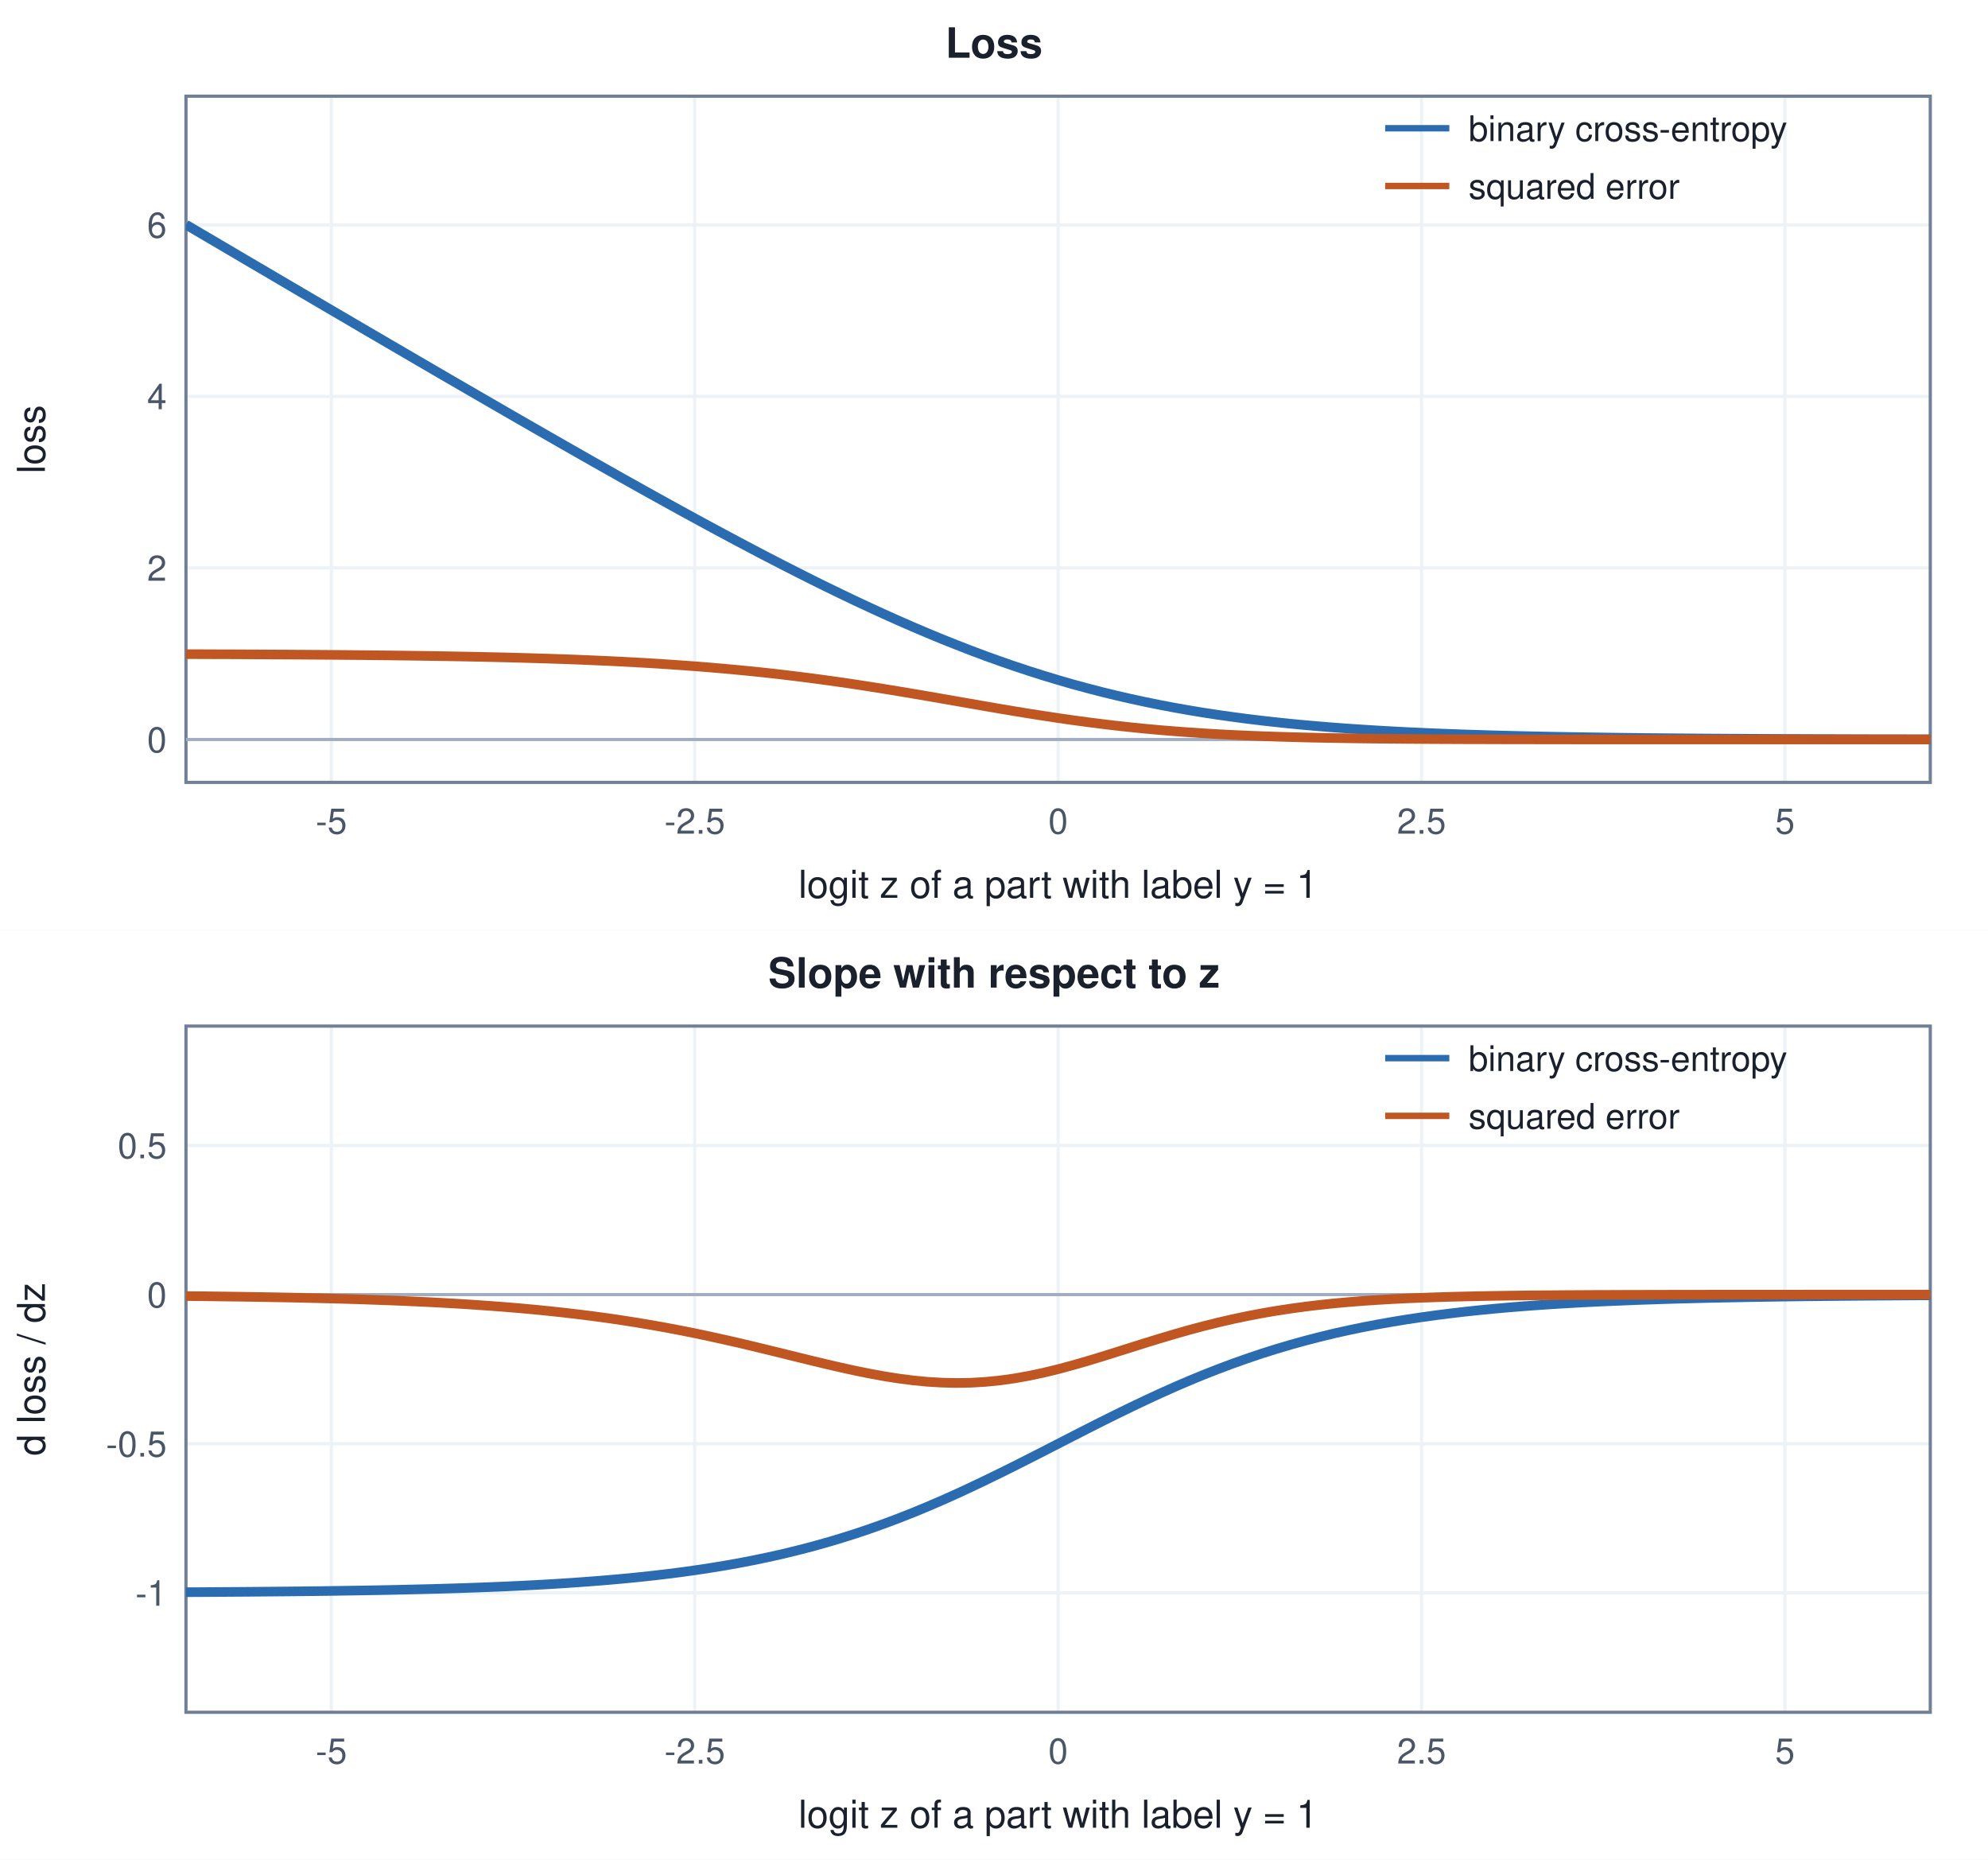
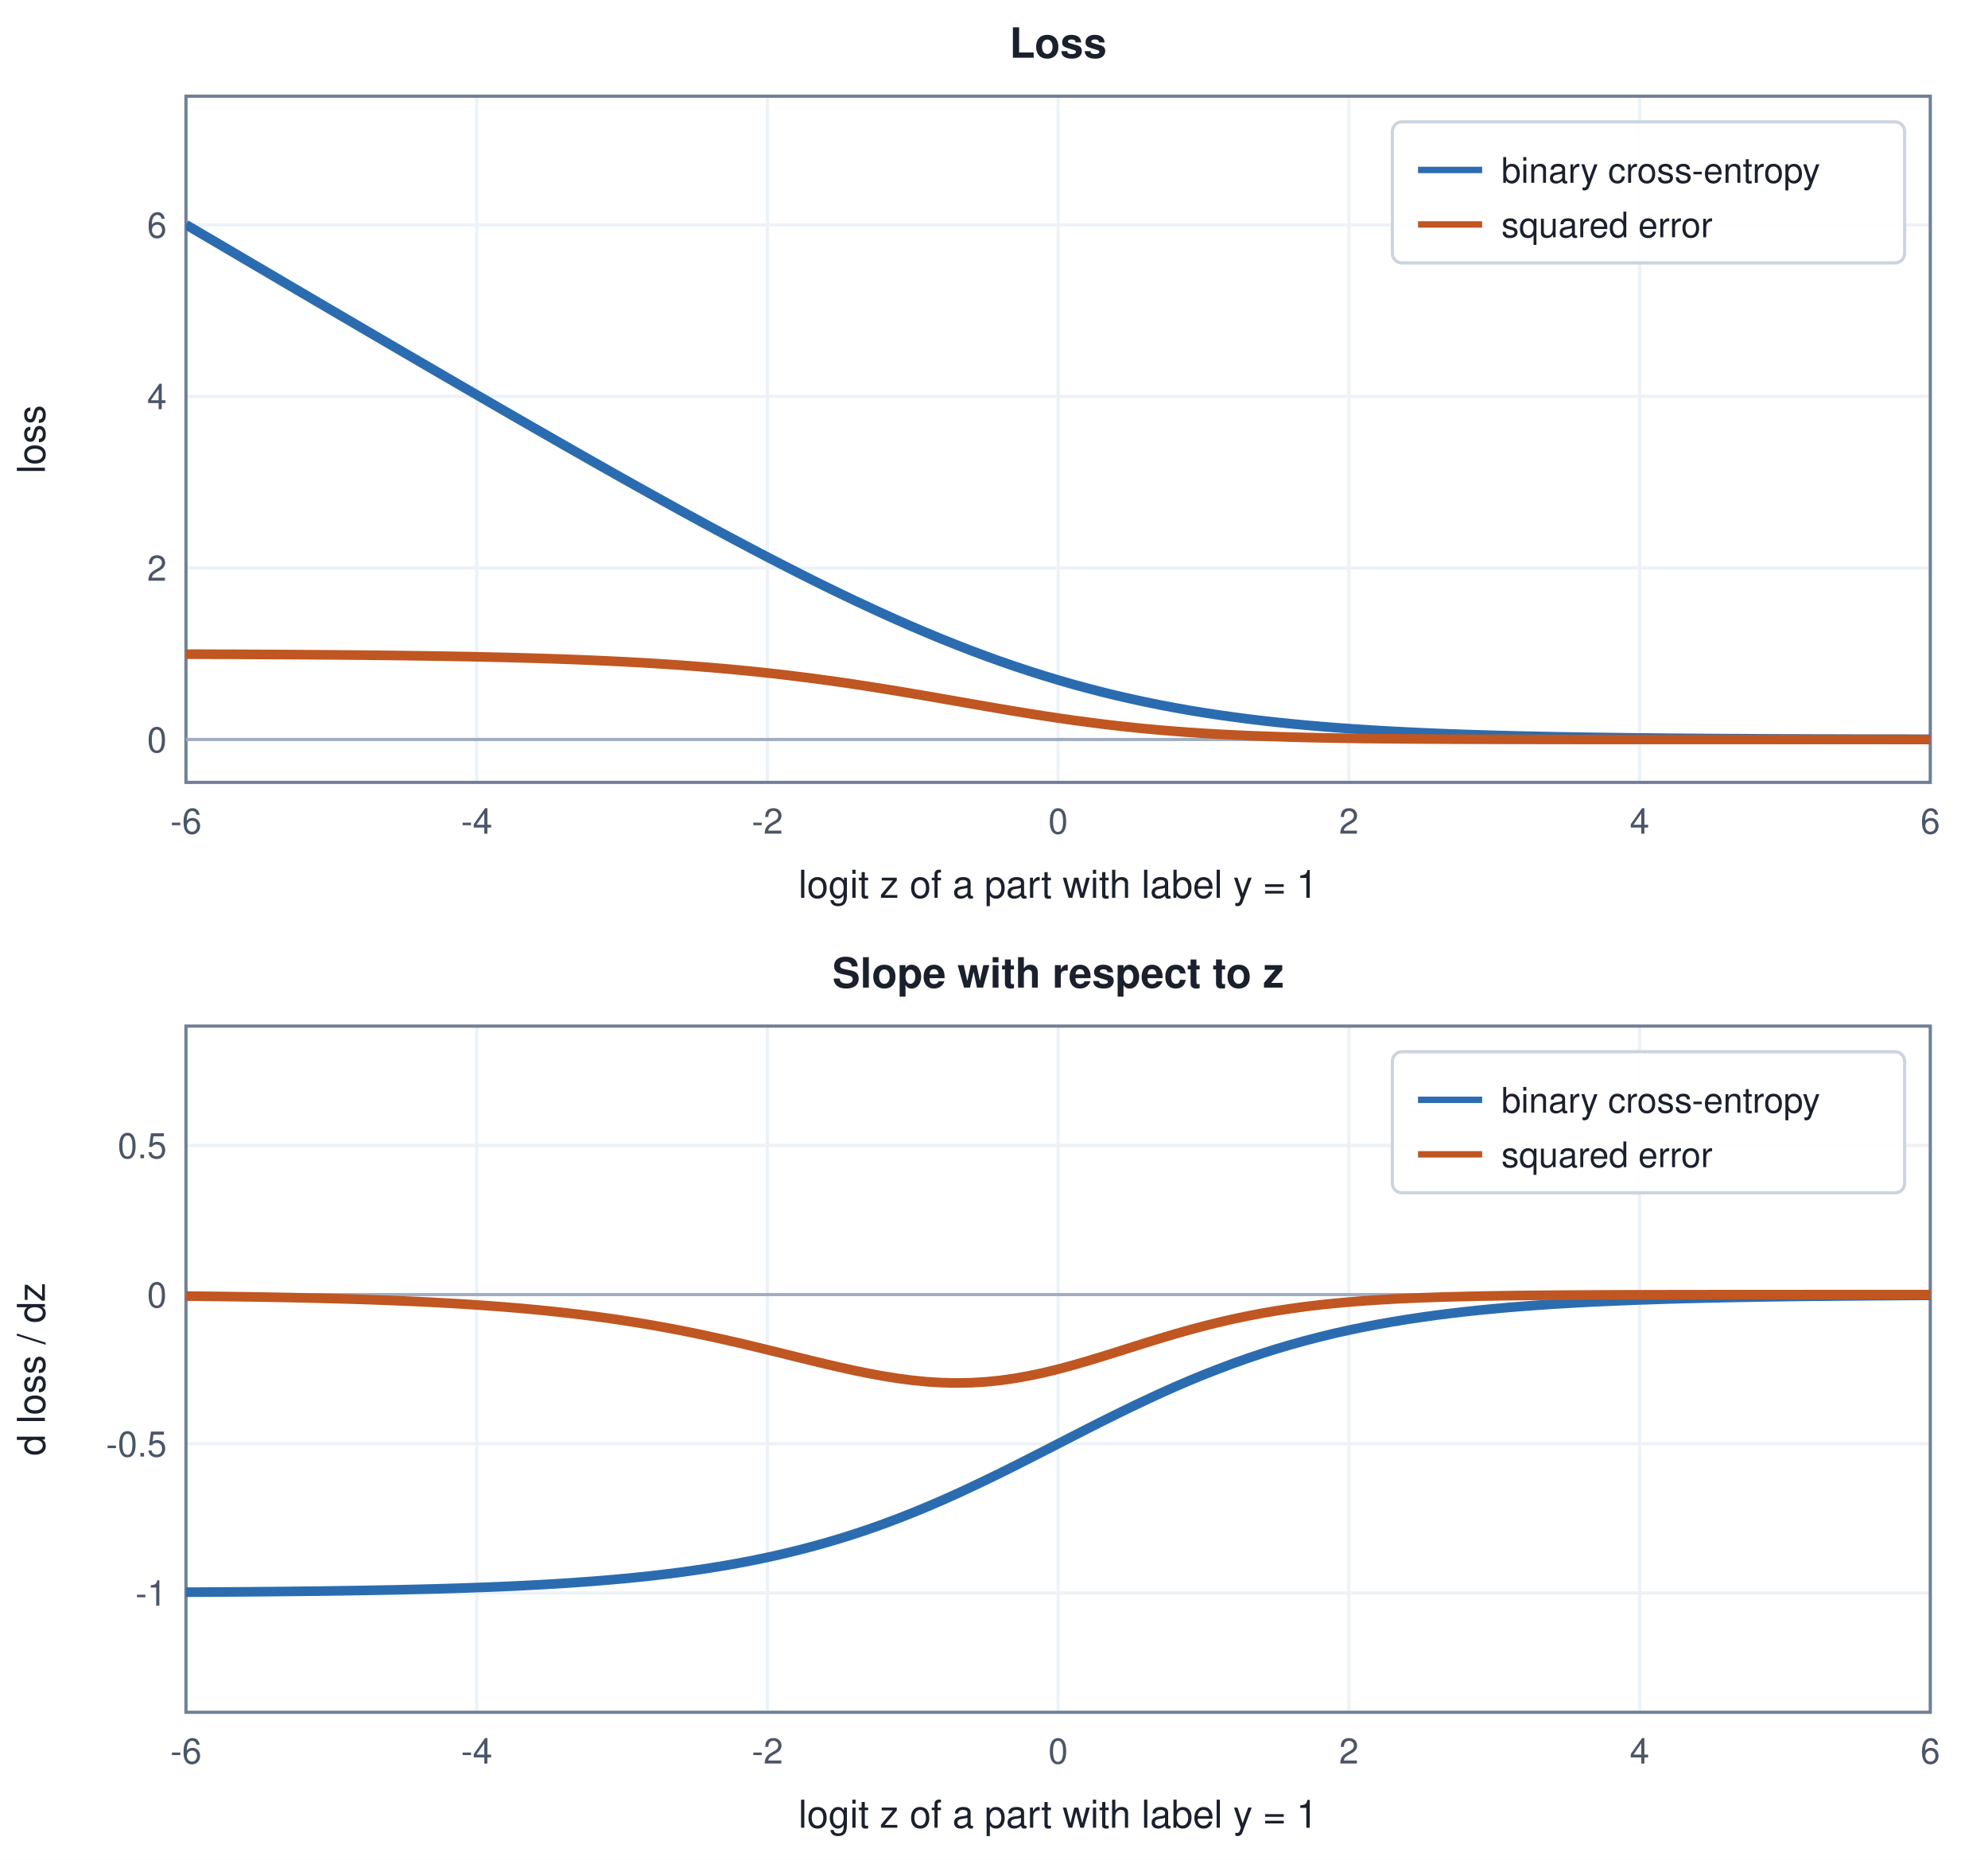
<svg xmlns="http://www.w3.org/2000/svg" viewBox="0 0 620 580" width="620" height="580">
  <svg y="0" width="620" height="290" viewBox="0 0 620 290">
    <defs>
      <marker id="arrow" viewBox="0 0 10 10" refX="9" refY="5" markerWidth="7" markerHeight="7" orient="auto-start-reverse">
        <path d="M0,0 L10,5 L0,10 z" fill="#4a5568" />
      </marker>
    </defs>
    <rect width="620" height="290" fill="#ffffff" />
-     <line x1="103.33" y1="244" x2="103.33" y2="30" stroke="#edf2f7" />
-     <text x="103.33" y="260" font-family="Helvetica, Arial, sans-serif" font-size="11" fill="#4a5568" text-anchor="middle">-5</text>
-     <line x1="216.67" y1="244" x2="216.67" y2="30" stroke="#edf2f7" />
-     <text x="216.67" y="260" font-family="Helvetica, Arial, sans-serif" font-size="11" fill="#4a5568" text-anchor="middle">-2.5</text>
+     <line x1="58" y1="244" x2="58" y2="30" stroke="#edf2f7" />
+     <text x="58" y="260" font-family="Helvetica, Arial, sans-serif" font-size="11" fill="#4a5568" text-anchor="middle">-6</text>
+     <line x1="148.67" y1="244" x2="148.67" y2="30" stroke="#edf2f7" />
+     <text x="148.67" y="260" font-family="Helvetica, Arial, sans-serif" font-size="11" fill="#4a5568" text-anchor="middle">-4</text>
+     <line x1="239.33" y1="244" x2="239.33" y2="30" stroke="#edf2f7" />
+     <text x="239.33" y="260" font-family="Helvetica, Arial, sans-serif" font-size="11" fill="#4a5568" text-anchor="middle">-2</text>
    <line x1="330" y1="244" x2="330" y2="30" stroke="#edf2f7" />
    <text x="330" y="260" font-family="Helvetica, Arial, sans-serif" font-size="11" fill="#4a5568" text-anchor="middle">0</text>
-     <line x1="443.33" y1="244" x2="443.33" y2="30" stroke="#edf2f7" />
-     <text x="443.33" y="260" font-family="Helvetica, Arial, sans-serif" font-size="11" fill="#4a5568" text-anchor="middle">2.5</text>
-     <line x1="556.67" y1="244" x2="556.67" y2="30" stroke="#edf2f7" />
-     <text x="556.67" y="260" font-family="Helvetica, Arial, sans-serif" font-size="11" fill="#4a5568" text-anchor="middle">5</text>
+     <line x1="420.67" y1="244" x2="420.67" y2="30" stroke="#edf2f7" />
+     <text x="420.67" y="260" font-family="Helvetica, Arial, sans-serif" font-size="11" fill="#4a5568" text-anchor="middle">2</text>
+     <line x1="511.33" y1="244" x2="511.33" y2="30" stroke="#edf2f7" />
+     <text x="511.33" y="260" font-family="Helvetica, Arial, sans-serif" font-size="11" fill="#4a5568" text-anchor="middle">4</text>
+     <line x1="602" y1="244" x2="602" y2="30" stroke="#edf2f7" />
+     <text x="602" y="260" font-family="Helvetica, Arial, sans-serif" font-size="11" fill="#4a5568" text-anchor="middle">6</text>
    <line x1="58" y1="230.62" x2="602" y2="230.62" stroke="#edf2f7" />
    <text x="52" y="234.62" font-family="Helvetica, Arial, sans-serif" font-size="11" fill="#4a5568" text-anchor="end">0</text>
    <line x1="58" y1="177.12" x2="602" y2="177.12" stroke="#edf2f7" />
    <text x="52" y="181.12" font-family="Helvetica, Arial, sans-serif" font-size="11" fill="#4a5568" text-anchor="end">2</text>
    <line x1="58" y1="123.62" x2="602" y2="123.62" stroke="#edf2f7" />
    <text x="52" y="127.62" font-family="Helvetica, Arial, sans-serif" font-size="11" fill="#4a5568" text-anchor="end">4</text>
    <line x1="58" y1="70.12" x2="602" y2="70.12" stroke="#edf2f7" />
    <text x="52" y="74.12" font-family="Helvetica, Arial, sans-serif" font-size="11" fill="#4a5568" text-anchor="end">6</text>
    <rect x="58" y="30" width="544" height="214" fill="none" stroke="#718096" />
    <clipPath id="plot">
      <rect x="58" y="30" width="544" height="214" />
    </clipPath>
    <g clip-path="url(#plot)">
      <line x1="58" y1="230.62" x2="602" y2="230.62" stroke="#a0aec0" />
      <polyline fill="none" stroke="#2b6cb0" stroke-width="3.0" points="58,70.06 62.53,72.73 67.07,75.39 71.6,78.06 76.13,80.73 80.67,83.39 85.2,86.05 89.73,88.72 94.27,91.38 98.8,94.04 103.33,96.7 107.87,99.35 112.4,102.01 116.93,104.66 121.47,107.31 126,109.95 130.53,112.6 135.07,115.24 139.6,117.88 144.13,120.51 148.67,123.14 153.2,125.76 157.73,128.38 162.27,131 166.8,133.6 171.33,136.2 175.87,138.8 180.4,141.38 184.93,143.96 189.47,146.52 194,149.08 198.53,151.62 203.07,154.15 207.6,156.66 212.13,159.16 216.67,161.64 221.2,164.1 225.73,166.54 230.27,168.96 234.8,171.36 239.33,173.73 243.87,176.07 248.4,178.38 252.93,180.66 257.47,182.91 262,185.11 266.53,187.28 271.07,189.4 275.6,191.48 280.13,193.51 284.67,195.5 289.2,197.42 293.73,199.3 298.27,201.11 302.8,202.87 307.33,204.57 311.87,206.2 316.4,207.77 320.93,209.27 325.47,210.71 330,212.08 334.53,213.39 339.07,214.62 343.6,215.8 348.13,216.9 352.67,217.94 357.2,218.92 361.73,219.84 366.27,220.7 370.8,221.5 375.33,222.25 379.87,222.94 384.4,223.58 388.93,224.18 393.47,224.73 398,225.24 402.53,225.71 407.07,226.14 411.6,226.53 416.13,226.9 420.67,227.23 425.2,227.53 429.73,227.81 434.27,228.07 438.8,228.3 443.33,228.51 447.87,228.71 452.4,228.89 456.93,229.05 461.47,229.19 466,229.33 470.53,229.45 475.07,229.56 479.6,229.66 484.13,229.75 488.67,229.83 493.2,229.9 497.73,229.97 502.27,230.03 506.8,230.09 511.33,230.14 515.87,230.19 520.4,230.23 524.93,230.26 529.47,230.3 534,230.33 538.53,230.36 543.07,230.38 547.6,230.41 552.13,230.43 556.67,230.45 561.2,230.46 565.73,230.48 570.27,230.49 574.8,230.5 579.33,230.52 583.87,230.53 588.4,230.54 592.93,230.54 597.47,230.55 602,230.56" />
      <polyline fill="none" stroke="#c05621" stroke-width="3.0" points="58,204.01 62.53,204.02 67.07,204.04 71.6,204.05 76.13,204.07 80.67,204.09 85.2,204.12 89.73,204.14 94.27,204.17 98.8,204.2 103.33,204.23 107.87,204.27 112.4,204.31 116.93,204.36 121.47,204.4 126,204.46 130.53,204.52 135.07,204.59 139.6,204.66 144.13,204.74 148.67,204.83 153.2,204.93 157.73,205.03 162.27,205.15 166.8,205.28 171.33,205.42 175.87,205.57 180.4,205.74 184.93,205.93 189.47,206.13 194,206.35 198.53,206.59 203.07,206.85 207.6,207.14 212.13,207.45 216.67,207.78 221.2,208.14 225.73,208.53 230.27,208.95 234.8,209.39 239.33,209.87 243.87,210.38 248.4,210.93 252.93,211.5 257.47,212.11 262,212.74 266.53,213.41 271.07,214.11 275.6,214.83 280.13,215.57 284.67,216.33 289.2,217.1 293.73,217.89 298.27,218.68 302.8,219.47 307.33,220.26 311.87,221.04 316.4,221.8 320.93,222.54 325.47,223.25 330,223.94 334.53,224.59 339.07,225.2 343.6,225.78 348.13,226.32 352.67,226.81 357.2,227.27 361.73,227.68 366.27,228.05 370.8,228.39 375.33,228.69 379.87,228.96 384.4,229.19 388.93,229.4 393.47,229.58 398,229.73 402.53,229.87 407.07,229.99 411.6,230.09 416.13,230.17 420.67,230.24 425.2,230.31 429.73,230.36 434.27,230.4 438.8,230.44 443.33,230.47 447.87,230.5 452.4,230.52 456.93,230.54 461.47,230.55 466,230.56 470.53,230.58 475.07,230.58 479.6,230.59 484.13,230.6 488.67,230.6 493.2,230.61 497.73,230.61 502.27,230.61 506.8,230.61 511.33,230.62 515.87,230.62 520.4,230.62 524.93,230.62 529.47,230.62 534,230.62 538.53,230.62 543.07,230.62 547.6,230.62 552.13,230.62 556.67,230.62 561.2,230.62 565.73,230.62 570.27,230.62 574.8,230.62 579.33,230.62 583.87,230.62 588.4,230.62 592.93,230.62 597.47,230.62 602,230.62" />
    </g>
    <text x="330" y="280" font-family="Helvetica, Arial, sans-serif" font-size="12" fill="#1a202c" text-anchor="middle">logit z of a part with label y = 1</text>
    <text x="14" y="137" font-family="Helvetica, Arial, sans-serif" font-size="12" fill="#1a202c" text-anchor="middle" transform="rotate(-90 14 137)">loss</text>
-     <text x="310" y="18" font-family="Helvetica, Arial, sans-serif" font-size="13" font-weight="bold" fill="#1a202c" text-anchor="middle">Loss</text>
-     <line x1="432" y1="40" x2="452" y2="40" stroke="#2b6cb0" stroke-width="2" />
-     <text x="458" y="44" font-family="Helvetica, Arial, sans-serif" font-size="11" fill="#1a202c">binary cross-entropy</text>
-     <line x1="432" y1="58" x2="452" y2="58" stroke="#c05621" stroke-width="2" />
-     <text x="458" y="62" font-family="Helvetica, Arial, sans-serif" font-size="11" fill="#1a202c">squared error</text>
+     <text x="330" y="18" font-family="Helvetica, Arial, sans-serif" font-size="13" font-weight="bold" fill="#1a202c" text-anchor="middle">Loss</text>
+     <rect x="434.24" y="38" width="159.76" height="44" rx="3" fill="#ffffff" fill-opacity="0.92" stroke="#cbd5e0" />
+     <line x1="442.24" y1="53" x2="462.24" y2="53" stroke="#2b6cb0" stroke-width="2" />
+     <text x="468.24" y="57" font-family="Helvetica, Arial, sans-serif" font-size="11" fill="#1a202c">binary cross-entropy</text>
+     <line x1="442.24" y1="70" x2="462.24" y2="70" stroke="#c05621" stroke-width="2" />
+     <text x="468.24" y="74" font-family="Helvetica, Arial, sans-serif" font-size="11" fill="#1a202c">squared error</text>
  </svg>
  <svg y="290" width="620" height="290" viewBox="0 0 620 290">
    <defs>
      <marker id="arrow" viewBox="0 0 10 10" refX="9" refY="5" markerWidth="7" markerHeight="7" orient="auto-start-reverse">
        <path d="M0,0 L10,5 L0,10 z" fill="#4a5568" />
      </marker>
    </defs>
    <rect width="620" height="290" fill="#ffffff" />
-     <line x1="103.33" y1="244" x2="103.33" y2="30" stroke="#edf2f7" />
-     <text x="103.33" y="260" font-family="Helvetica, Arial, sans-serif" font-size="11" fill="#4a5568" text-anchor="middle">-5</text>
-     <line x1="216.67" y1="244" x2="216.67" y2="30" stroke="#edf2f7" />
-     <text x="216.67" y="260" font-family="Helvetica, Arial, sans-serif" font-size="11" fill="#4a5568" text-anchor="middle">-2.5</text>
+     <line x1="58" y1="244" x2="58" y2="30" stroke="#edf2f7" />
+     <text x="58" y="260" font-family="Helvetica, Arial, sans-serif" font-size="11" fill="#4a5568" text-anchor="middle">-6</text>
+     <line x1="148.67" y1="244" x2="148.67" y2="30" stroke="#edf2f7" />
+     <text x="148.67" y="260" font-family="Helvetica, Arial, sans-serif" font-size="11" fill="#4a5568" text-anchor="middle">-4</text>
+     <line x1="239.33" y1="244" x2="239.33" y2="30" stroke="#edf2f7" />
+     <text x="239.33" y="260" font-family="Helvetica, Arial, sans-serif" font-size="11" fill="#4a5568" text-anchor="middle">-2</text>
    <line x1="330" y1="244" x2="330" y2="30" stroke="#edf2f7" />
    <text x="330" y="260" font-family="Helvetica, Arial, sans-serif" font-size="11" fill="#4a5568" text-anchor="middle">0</text>
-     <line x1="443.33" y1="244" x2="443.33" y2="30" stroke="#edf2f7" />
-     <text x="443.33" y="260" font-family="Helvetica, Arial, sans-serif" font-size="11" fill="#4a5568" text-anchor="middle">2.5</text>
-     <line x1="556.67" y1="244" x2="556.67" y2="30" stroke="#edf2f7" />
-     <text x="556.67" y="260" font-family="Helvetica, Arial, sans-serif" font-size="11" fill="#4a5568" text-anchor="middle">5</text>
+     <line x1="420.67" y1="244" x2="420.67" y2="30" stroke="#edf2f7" />
+     <text x="420.67" y="260" font-family="Helvetica, Arial, sans-serif" font-size="11" fill="#4a5568" text-anchor="middle">2</text>
+     <line x1="511.33" y1="244" x2="511.33" y2="30" stroke="#edf2f7" />
+     <text x="511.33" y="260" font-family="Helvetica, Arial, sans-serif" font-size="11" fill="#4a5568" text-anchor="middle">4</text>
+     <line x1="602" y1="244" x2="602" y2="30" stroke="#edf2f7" />
+     <text x="602" y="260" font-family="Helvetica, Arial, sans-serif" font-size="11" fill="#4a5568" text-anchor="middle">6</text>
    <line x1="58" y1="206.78" x2="602" y2="206.78" stroke="#edf2f7" />
    <text x="52" y="210.78" font-family="Helvetica, Arial, sans-serif" font-size="11" fill="#4a5568" text-anchor="end">-1</text>
    <line x1="58" y1="160.26" x2="602" y2="160.26" stroke="#edf2f7" />
    <text x="52" y="164.26" font-family="Helvetica, Arial, sans-serif" font-size="11" fill="#4a5568" text-anchor="end">-0.5</text>
    <line x1="58" y1="113.74" x2="602" y2="113.74" stroke="#edf2f7" />
    <text x="52" y="117.74" font-family="Helvetica, Arial, sans-serif" font-size="11" fill="#4a5568" text-anchor="end">0</text>
    <line x1="58" y1="67.22" x2="602" y2="67.22" stroke="#edf2f7" />
    <text x="52" y="71.22" font-family="Helvetica, Arial, sans-serif" font-size="11" fill="#4a5568" text-anchor="end">0.5</text>
    <rect x="58" y="30" width="544" height="214" fill="none" stroke="#718096" />
    <clipPath id="plot">
      <rect x="58" y="30" width="544" height="214" />
    </clipPath>
    <g clip-path="url(#plot)">
      <line x1="58" y1="113.74" x2="602" y2="113.74" stroke="#a0aec0" />
      <polyline fill="none" stroke="#2b6cb0" stroke-width="3.0" points="58,206.55 62.53,206.53 67.07,206.5 71.6,206.47 76.13,206.44 80.67,206.4 85.2,206.36 89.73,206.32 94.27,206.27 98.8,206.22 103.33,206.16 107.87,206.09 112.4,206.02 116.93,205.94 121.47,205.86 126,205.76 130.53,205.65 135.07,205.54 139.6,205.41 144.13,205.27 148.67,205.11 153.2,204.94 157.73,204.75 162.27,204.54 166.8,204.31 171.33,204.06 175.87,203.78 180.4,203.47 184.93,203.14 189.47,202.77 194,202.37 198.53,201.93 203.07,201.45 207.6,200.92 212.13,200.35 216.67,199.72 221.2,199.04 225.73,198.3 230.27,197.5 234.8,196.63 239.33,195.69 243.87,194.68 248.4,193.58 252.93,192.41 257.47,191.15 262,189.81 266.53,188.38 271.07,186.86 275.6,185.25 280.13,183.55 284.67,181.76 289.2,179.89 293.73,177.94 298.27,175.91 302.8,173.81 307.33,171.65 311.87,169.44 316.4,167.19 320.93,164.9 325.47,162.59 330,160.26 334.53,157.94 339.07,155.62 343.6,153.33 348.13,151.08 352.67,148.87 357.2,146.71 361.73,144.61 366.27,142.58 370.8,140.63 375.33,138.76 379.87,136.98 384.4,135.28 388.93,133.67 393.47,132.14 398,130.71 402.53,129.37 407.07,128.11 411.6,126.94 416.13,125.84 420.67,124.83 425.2,123.89 429.73,123.02 434.27,122.22 438.8,121.48 443.33,120.8 447.87,120.17 452.4,119.6 456.93,119.07 461.47,118.59 466,118.15 470.53,117.75 475.07,117.38 479.6,117.05 484.13,116.74 488.67,116.47 493.2,116.21 497.73,115.98 502.27,115.78 506.8,115.59 511.33,115.41 515.87,115.26 520.4,115.11 524.93,114.98 529.47,114.87 534,114.76 538.53,114.67 543.07,114.58 547.6,114.5 552.13,114.43 556.67,114.36 561.2,114.3 565.73,114.25 570.27,114.2 574.8,114.16 579.33,114.12 583.87,114.08 588.4,114.05 592.93,114.02 597.47,113.99 602,113.97" />
      <polyline fill="none" stroke="#c05621" stroke-width="3.0" points="58,114.2 62.53,114.24 67.07,114.3 71.6,114.36 76.13,114.42 80.67,114.49 85.2,114.57 89.73,114.65 94.27,114.75 98.8,114.85 103.33,114.97 107.87,115.09 112.4,115.23 116.93,115.39 121.47,115.55 126,115.74 130.53,115.94 135.07,116.16 139.6,116.41 144.13,116.67 148.67,116.97 153.2,117.29 157.73,117.63 162.27,118.01 166.8,118.43 171.33,118.88 175.87,119.37 180.4,119.9 184.93,120.47 189.47,121.08 194,121.75 198.53,122.46 203.07,123.22 207.6,124.03 212.13,124.89 216.67,125.79 221.2,126.75 225.73,127.75 230.27,128.78 234.8,129.85 239.33,130.95 243.87,132.06 248.4,133.18 252.93,134.29 257.47,135.38 262,136.43 266.53,137.43 271.07,138.35 275.6,139.18 280.13,139.9 284.67,140.49 289.2,140.93 293.73,141.2 298.27,141.31 302.8,141.23 307.33,140.96 311.87,140.51 316.4,139.87 320.93,139.06 325.47,138.1 330,137 334.53,135.78 339.07,134.47 343.6,133.1 348.13,131.68 352.67,130.25 357.2,128.82 361.73,127.43 366.27,126.08 370.8,124.79 375.33,123.58 379.87,122.45 384.4,121.4 388.93,120.45 393.47,119.58 398,118.8 402.53,118.11 407.07,117.49 411.6,116.95 416.13,116.48 420.67,116.07 425.2,115.71 429.73,115.41 434.27,115.14 438.8,114.92 443.33,114.73 447.87,114.57 452.4,114.43 456.93,114.32 461.47,114.22 466,114.14 470.53,114.07 475.07,114.01 479.6,113.97 484.13,113.93 488.67,113.89 493.2,113.87 497.73,113.84 502.27,113.83 506.8,113.81 511.33,113.8 515.87,113.79 520.4,113.78 524.93,113.77 529.47,113.77 534,113.76 538.53,113.76 543.07,113.75 547.6,113.75 552.13,113.75 556.67,113.75 561.2,113.75 565.73,113.74 570.27,113.74 574.8,113.74 579.33,113.74 583.87,113.74 588.4,113.74 592.93,113.74 597.47,113.74 602,113.74" />
    </g>
    <text x="330" y="280" font-family="Helvetica, Arial, sans-serif" font-size="12" fill="#1a202c" text-anchor="middle">logit z of a part with label y = 1</text>
    <text x="14" y="137" font-family="Helvetica, Arial, sans-serif" font-size="12" fill="#1a202c" text-anchor="middle" transform="rotate(-90 14 137)">d loss / dz</text>
-     <text x="310" y="18" font-family="Helvetica, Arial, sans-serif" font-size="13" font-weight="bold" fill="#1a202c" text-anchor="middle">Slope with respect to z</text>
-     <line x1="432" y1="40" x2="452" y2="40" stroke="#2b6cb0" stroke-width="2" />
-     <text x="458" y="44" font-family="Helvetica, Arial, sans-serif" font-size="11" fill="#1a202c">binary cross-entropy</text>
-     <line x1="432" y1="58" x2="452" y2="58" stroke="#c05621" stroke-width="2" />
-     <text x="458" y="62" font-family="Helvetica, Arial, sans-serif" font-size="11" fill="#1a202c">squared error</text>
+     <text x="330" y="18" font-family="Helvetica, Arial, sans-serif" font-size="13" font-weight="bold" fill="#1a202c" text-anchor="middle">Slope with respect to z</text>
+     <rect x="434.24" y="38" width="159.76" height="44" rx="3" fill="#ffffff" fill-opacity="0.92" stroke="#cbd5e0" />
+     <line x1="442.24" y1="53" x2="462.24" y2="53" stroke="#2b6cb0" stroke-width="2" />
+     <text x="468.24" y="57" font-family="Helvetica, Arial, sans-serif" font-size="11" fill="#1a202c">binary cross-entropy</text>
+     <line x1="442.24" y1="70" x2="462.24" y2="70" stroke="#c05621" stroke-width="2" />
+     <text x="468.24" y="74" font-family="Helvetica, Arial, sans-serif" font-size="11" fill="#1a202c">squared error</text>
  </svg>
</svg>
